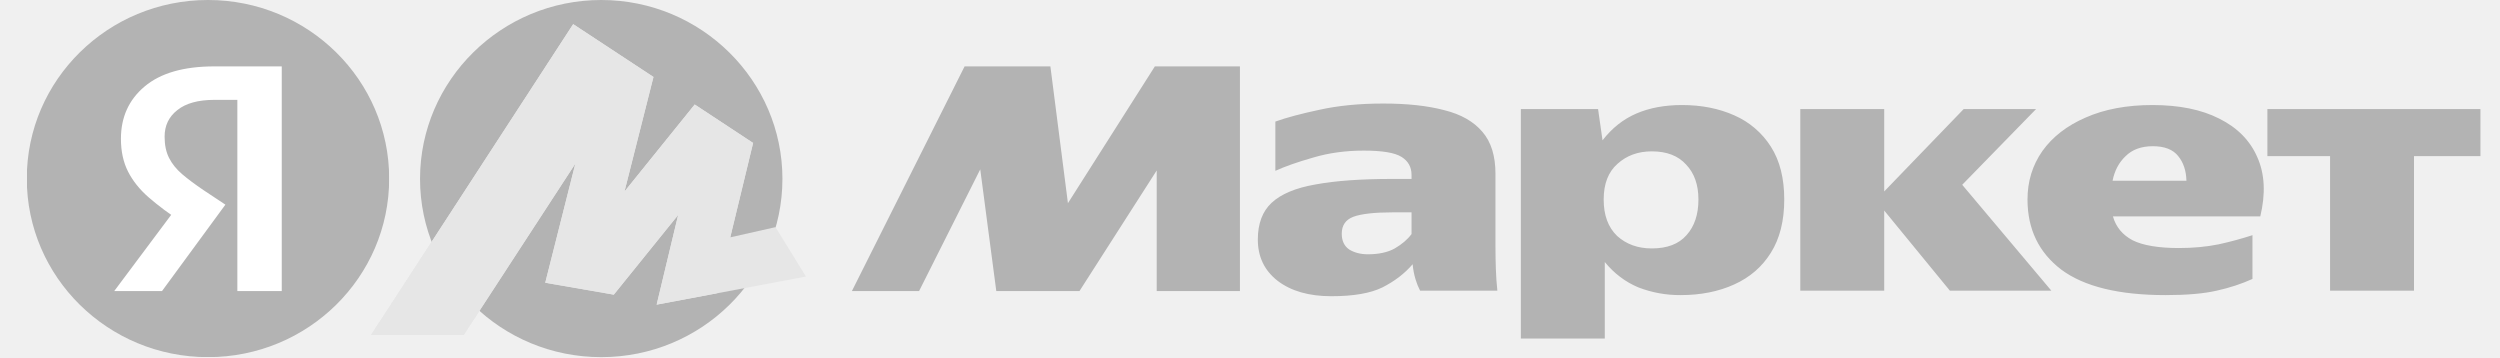
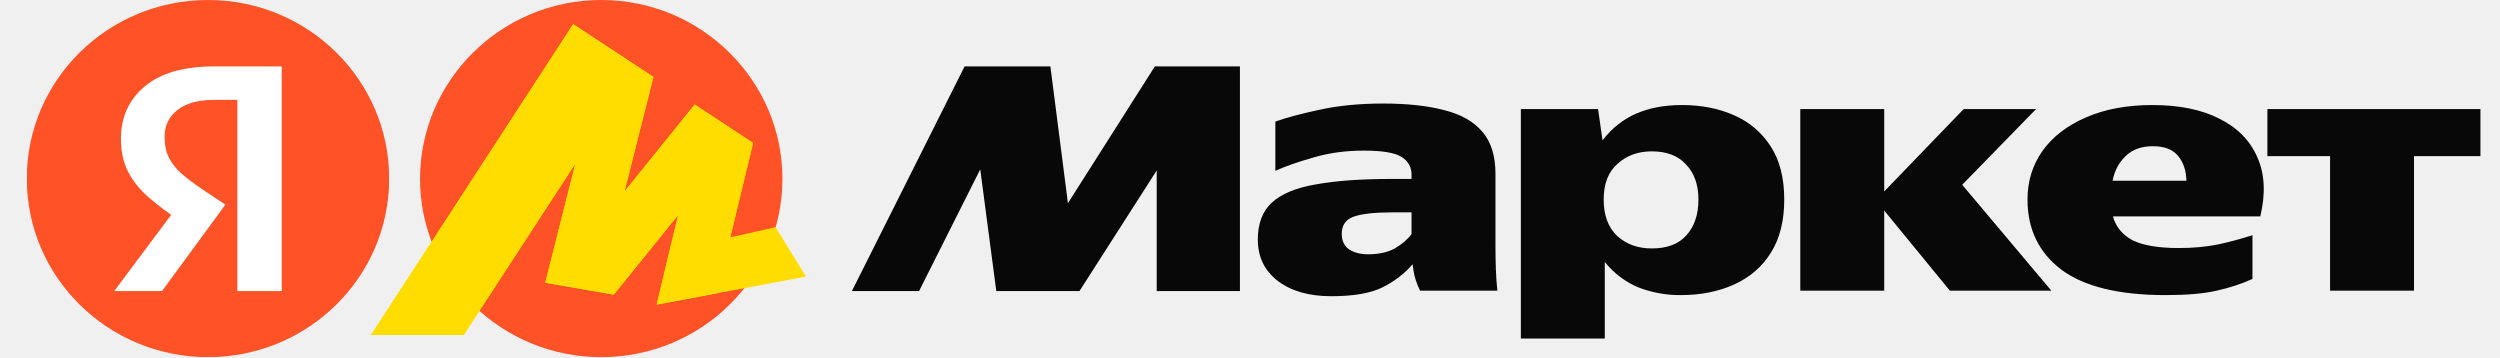
<svg xmlns="http://www.w3.org/2000/svg" width="70" height="10" viewBox="0 0 70 10" fill="none">
-   <g id="YM" clip-path="url(#clip0_4032_363)">
-     <g id="Clip path group">
-       <mask id="mask0_4032_363" style="mask-type:luminance" maskUnits="userSpaceOnUse" x="0" y="0" width="11" height="10">
-         <g id="clip0_9407_22851">
-           <path id="Vector" d="M0.75 0H10.897V10H0.75V0Z" fill="white" />
-         </g>
-       </mask>
-       <g mask="url(#mask0_4032_363)">
-         <g id="Group">
-           <path id="Vector_2" d="M5.824 10C8.626 10 10.897 7.761 10.897 5C10.897 2.239 8.626 0 5.824 0C3.022 0 0.75 2.239 0.75 5C0.75 7.761 3.022 10 5.824 10Z" fill="#B3B3B3" />
-           <path id="Vector_3" d="M6.646 8.149V2.796H6.008C5.549 2.796 5.201 2.892 4.964 3.084C4.727 3.27 4.609 3.517 4.609 3.826C4.609 4.059 4.65 4.258 4.734 4.423C4.817 4.587 4.939 4.738 5.099 4.876C5.26 5.013 5.462 5.164 5.706 5.329L6.311 5.73L4.536 8.15H3.198L4.891 5.885L5.685 6.585L5.058 6.193C4.743 5.992 4.442 5.768 4.16 5.524C3.909 5.304 3.717 5.064 3.585 4.804C3.453 4.543 3.386 4.237 3.386 3.887C3.386 3.283 3.606 2.796 4.045 2.425C4.49 2.048 5.141 1.859 5.998 1.859H7.889V8.149H6.646Z" fill="white" />
-         </g>
-       </g>
+   <g clip-path="url(#clip0_4111_5213)">
+     <mask id="mask0_4111_5213" style="mask-type:luminance" maskUnits="userSpaceOnUse" x="0" y="0" width="11" height="10">
+       <path d="M0.75 0H10.897V10H0.75V0Z" fill="white" />
+     </mask>
+     <g mask="url(#mask0_4111_5213)">
+       <path d="M5.824 10C8.626 10 10.897 7.761 10.897 5C10.897 2.239 8.626 0 5.824 0C3.022 0 0.75 2.239 0.75 5C0.75 7.761 3.022 10 5.824 10Z" fill="#FF5226" />
+       <path d="M6.646 8.149V2.796H6.008C5.549 2.796 5.201 2.892 4.964 3.084C4.727 3.27 4.609 3.517 4.609 3.826C4.609 4.059 4.65 4.258 4.734 4.423C4.817 4.587 4.939 4.738 5.099 4.876C5.26 5.013 5.462 5.164 5.706 5.329L6.311 5.73L4.536 8.15H3.198L4.891 5.885L5.685 6.585L5.058 6.193C4.743 5.992 4.442 5.768 4.16 5.524C3.909 5.304 3.717 5.064 3.585 4.804C3.453 4.543 3.386 4.237 3.386 3.887C3.386 3.283 3.606 2.796 4.045 2.425C4.49 2.048 5.141 1.859 5.998 1.859H7.889V8.149H6.646Z" fill="white" />
    </g>
-     <path id="Vector_4" d="M16.835 10C14.036 10 11.761 7.767 11.761 5.009C11.761 2.251 14.036 0 16.835 0C19.633 0 21.908 2.251 21.908 5.009C21.908 7.767 19.633 10 16.835 10Z" fill="#B3B3B3" />
-     <path id="Vector_5" d="M16.049 0.676L10.389 9.379H12.984L16.253 4.362L16.174 4.327L15.267 7.917L17.186 8.25L19.159 5.807L19.052 5.754L18.386 8.53L22.567 7.744L21.714 6.36L20.207 6.7L20.385 6.901L21.087 4.003L19.452 2.926L17.311 5.579L17.417 5.632L18.297 2.155L16.049 0.676Z" fill="#E6E6E6" />
-     <path id="Vector_6" d="M16.049 0.676L10.389 9.379H12.984L16.253 4.362L16.174 4.327L15.267 7.917L17.186 8.25L19.159 5.807L19.052 5.754L18.386 8.53L20.067 8.214L21.087 4.003L19.452 2.926L17.311 5.579L17.417 5.632L18.297 2.155L16.049 0.676Z" fill="#E6E6E6" />
-     <path id="Vector_7" d="M23.853 8.15L27.008 1.86H29.411L29.902 5.689L32.336 1.859H34.718V8.15H32.388V4.773L30.225 8.15H27.896L27.447 4.742L25.734 8.15H23.853ZM41.873 6.904C41.873 7.117 41.877 7.326 41.884 7.532C41.891 7.738 41.905 7.94 41.926 8.139H39.763C39.712 8.041 39.67 7.937 39.638 7.831C39.595 7.69 39.567 7.545 39.554 7.398C39.331 7.659 39.049 7.875 38.708 8.047C38.374 8.212 37.897 8.294 37.277 8.294C36.65 8.294 36.149 8.15 35.772 7.862C35.403 7.573 35.219 7.189 35.219 6.708C35.219 6.262 35.348 5.919 35.605 5.679C35.87 5.432 36.281 5.26 36.838 5.164C37.395 5.061 38.109 5.01 38.98 5.01H39.523V4.896C39.523 4.677 39.429 4.509 39.241 4.392C39.053 4.275 38.701 4.217 38.186 4.217C37.677 4.217 37.204 4.282 36.765 4.413C36.333 4.536 35.981 4.66 35.71 4.783V3.404C36.016 3.294 36.427 3.184 36.943 3.074C37.465 2.958 38.06 2.899 38.729 2.899C39.404 2.899 39.975 2.961 40.442 3.085C40.909 3.201 41.264 3.404 41.508 3.692C41.751 3.973 41.873 4.365 41.873 4.866V6.904ZM42.584 3.054H44.746L44.871 3.929C45.136 3.586 45.453 3.335 45.822 3.177C46.191 3.019 46.616 2.941 47.097 2.941C47.64 2.941 48.127 3.037 48.559 3.229C48.981 3.413 49.338 3.718 49.583 4.104C49.834 4.495 49.959 4.989 49.959 5.586C49.959 6.183 49.834 6.681 49.583 7.079C49.339 7.47 48.998 7.766 48.559 7.964C48.12 8.164 47.619 8.263 47.055 8.263C46.651 8.266 46.25 8.192 45.874 8.047C45.512 7.896 45.199 7.659 44.934 7.337V9.478H42.584V3.054V3.054ZM56.77 5.586C56.77 5.078 56.909 4.625 57.188 4.227C57.473 3.829 57.877 3.517 58.399 3.291C58.929 3.057 59.552 2.941 60.27 2.941C61.015 2.941 61.638 3.067 62.139 3.321C62.648 3.575 63.003 3.936 63.205 4.402C63.414 4.869 63.441 5.422 63.288 6.06H59.162C59.246 6.355 59.43 6.578 59.716 6.729C60.008 6.873 60.44 6.945 61.011 6.945C61.408 6.945 61.777 6.911 62.118 6.842C62.439 6.772 62.757 6.686 63.069 6.585V7.81C62.769 7.947 62.435 8.057 62.066 8.139C61.704 8.222 61.227 8.263 60.635 8.263C59.333 8.263 58.361 8.026 57.721 7.553C57.087 7.072 56.77 6.417 56.77 5.586ZM63.487 3.054H69.452V4.372H67.592V8.139H65.242V4.372H63.487V3.054ZM50.408 3.054H52.758V5.36L54.983 3.054H57.01L54.942 5.174L57.438 8.139H54.597L52.758 5.895V8.139H50.408V3.054ZM60.28 4.094C59.959 4.094 59.705 4.186 59.517 4.372C59.329 4.55 59.207 4.78 59.152 5.061H61.22C61.213 4.78 61.136 4.55 60.99 4.371C60.844 4.186 60.607 4.094 60.28 4.094ZM47.556 5.586C47.556 5.174 47.441 4.848 47.211 4.608C46.989 4.361 46.668 4.238 46.25 4.238C45.867 4.238 45.547 4.354 45.289 4.588C45.032 4.814 44.903 5.147 44.903 5.586C44.903 6.026 45.028 6.365 45.279 6.606C45.537 6.839 45.86 6.956 46.25 6.956C46.682 6.956 47.006 6.832 47.222 6.585C47.445 6.338 47.556 6.005 47.556 5.586ZM39.523 5.946H38.99C38.482 5.946 38.116 5.988 37.893 6.07C37.677 6.153 37.569 6.31 37.569 6.544C37.569 6.743 37.639 6.89 37.778 6.986C37.925 7.076 38.099 7.12 38.301 7.12C38.607 7.12 38.858 7.065 39.053 6.956C39.255 6.839 39.411 6.705 39.523 6.554V5.946Z" fill="#B3B3B3" />
+     <path d="M16.835 10C14.036 10 11.761 7.767 11.761 5.009C11.761 2.251 14.036 0 16.835 0C19.633 0 21.908 2.251 21.908 5.009C21.908 7.767 19.633 10 16.835 10Z" fill="#FF5226" />
+     <path d="M16.049 0.676L10.389 9.379H12.984L16.253 4.362L16.174 4.327L15.267 7.917L17.186 8.25L19.159 5.807L19.052 5.754L18.386 8.53L22.567 7.744L21.714 6.36L20.207 6.7L20.385 6.901L21.087 4.003L19.452 2.926L17.311 5.579L17.417 5.632L18.297 2.155L16.049 0.676Z" fill="#FFDD00" />
+     <path d="M16.049 0.676L10.389 9.379H12.984L16.253 4.362L16.174 4.327L15.267 7.917L17.186 8.25L19.159 5.807L19.052 5.754L18.386 8.53L20.067 8.214L21.087 4.003L19.452 2.926L17.311 5.579L17.417 5.632L18.297 2.155L16.049 0.676Z" fill="#FFDD00" />
+     <path d="M23.853 8.15L27.008 1.86H29.411L29.902 5.689L32.336 1.859H34.718V8.15H32.388V4.773L30.225 8.15H27.896L27.447 4.742L25.734 8.15H23.853ZM41.873 6.904C41.873 7.117 41.877 7.326 41.884 7.532C41.891 7.738 41.905 7.94 41.926 8.139H39.763C39.712 8.041 39.67 7.937 39.638 7.831C39.595 7.69 39.567 7.545 39.554 7.398C39.331 7.659 39.049 7.875 38.708 8.047C38.374 8.212 37.897 8.294 37.277 8.294C36.65 8.294 36.149 8.15 35.772 7.862C35.403 7.573 35.219 7.189 35.219 6.708C35.219 6.262 35.348 5.919 35.605 5.679C35.87 5.432 36.281 5.26 36.838 5.164C37.395 5.061 38.109 5.01 38.98 5.01H39.523V4.896C39.523 4.677 39.429 4.509 39.241 4.392C39.053 4.275 38.701 4.217 38.186 4.217C37.677 4.217 37.204 4.282 36.765 4.413C36.333 4.536 35.981 4.66 35.71 4.783V3.404C36.016 3.294 36.427 3.184 36.943 3.074C37.465 2.958 38.06 2.899 38.729 2.899C39.404 2.899 39.975 2.961 40.442 3.085C40.909 3.201 41.264 3.404 41.508 3.692C41.751 3.973 41.873 4.365 41.873 4.866V6.904ZM42.584 3.054H44.746L44.871 3.929C45.136 3.586 45.453 3.335 45.822 3.177C46.191 3.019 46.616 2.941 47.097 2.941C47.64 2.941 48.127 3.037 48.559 3.229C48.981 3.413 49.338 3.718 49.583 4.104C49.834 4.495 49.959 4.989 49.959 5.586C49.959 6.183 49.834 6.681 49.583 7.079C49.339 7.47 48.998 7.766 48.559 7.964C48.12 8.164 47.619 8.263 47.055 8.263C46.651 8.266 46.25 8.192 45.874 8.047C45.512 7.896 45.199 7.659 44.934 7.337V9.478H42.584V3.054V3.054ZM56.77 5.586C56.77 5.078 56.909 4.625 57.188 4.227C57.473 3.829 57.877 3.517 58.399 3.291C58.929 3.057 59.552 2.941 60.27 2.941C61.015 2.941 61.638 3.067 62.139 3.321C62.648 3.575 63.003 3.936 63.205 4.402C63.414 4.869 63.441 5.422 63.288 6.06H59.162C59.246 6.355 59.43 6.578 59.716 6.729C60.008 6.873 60.44 6.945 61.011 6.945C61.408 6.945 61.777 6.911 62.118 6.842C62.439 6.772 62.757 6.686 63.069 6.585V7.81C62.769 7.947 62.435 8.057 62.066 8.139C61.704 8.222 61.227 8.263 60.635 8.263C59.333 8.263 58.361 8.026 57.721 7.553C57.087 7.072 56.77 6.417 56.77 5.586ZM63.487 3.054H69.452V4.372H67.592V8.139H65.242V4.372H63.487V3.054ZM50.408 3.054H52.758V5.36L54.983 3.054H57.01L54.942 5.174L57.438 8.139H54.597L52.758 5.895V8.139H50.408V3.054ZM60.28 4.094C59.959 4.094 59.705 4.186 59.517 4.372C59.329 4.55 59.207 4.78 59.152 5.061H61.22C61.213 4.78 61.136 4.55 60.99 4.371C60.844 4.186 60.607 4.094 60.28 4.094ZM47.556 5.586C47.556 5.174 47.441 4.848 47.211 4.608C46.989 4.361 46.668 4.238 46.25 4.238C45.867 4.238 45.547 4.354 45.289 4.588C45.032 4.814 44.903 5.147 44.903 5.586C44.903 6.026 45.028 6.365 45.279 6.606C45.537 6.839 45.86 6.956 46.25 6.956C46.682 6.956 47.006 6.832 47.222 6.585C47.445 6.338 47.556 6.005 47.556 5.586ZM39.523 5.946H38.99C38.482 5.946 38.116 5.988 37.893 6.07C37.677 6.153 37.569 6.31 37.569 6.544C37.569 6.743 37.639 6.89 37.778 6.986C37.925 7.076 38.099 7.12 38.301 7.12C38.607 7.12 38.858 7.065 39.053 6.956C39.255 6.839 39.411 6.705 39.523 6.554V5.946Z" fill="#080808" />
  </g>
  <defs>
-     <clipPath id="clip0_4032_363">
+     <clipPath id="clip0_4111_5213">
      <rect width="69" height="10" fill="white" transform="translate(0.75)" />
    </clipPath>
  </defs>
</svg>
